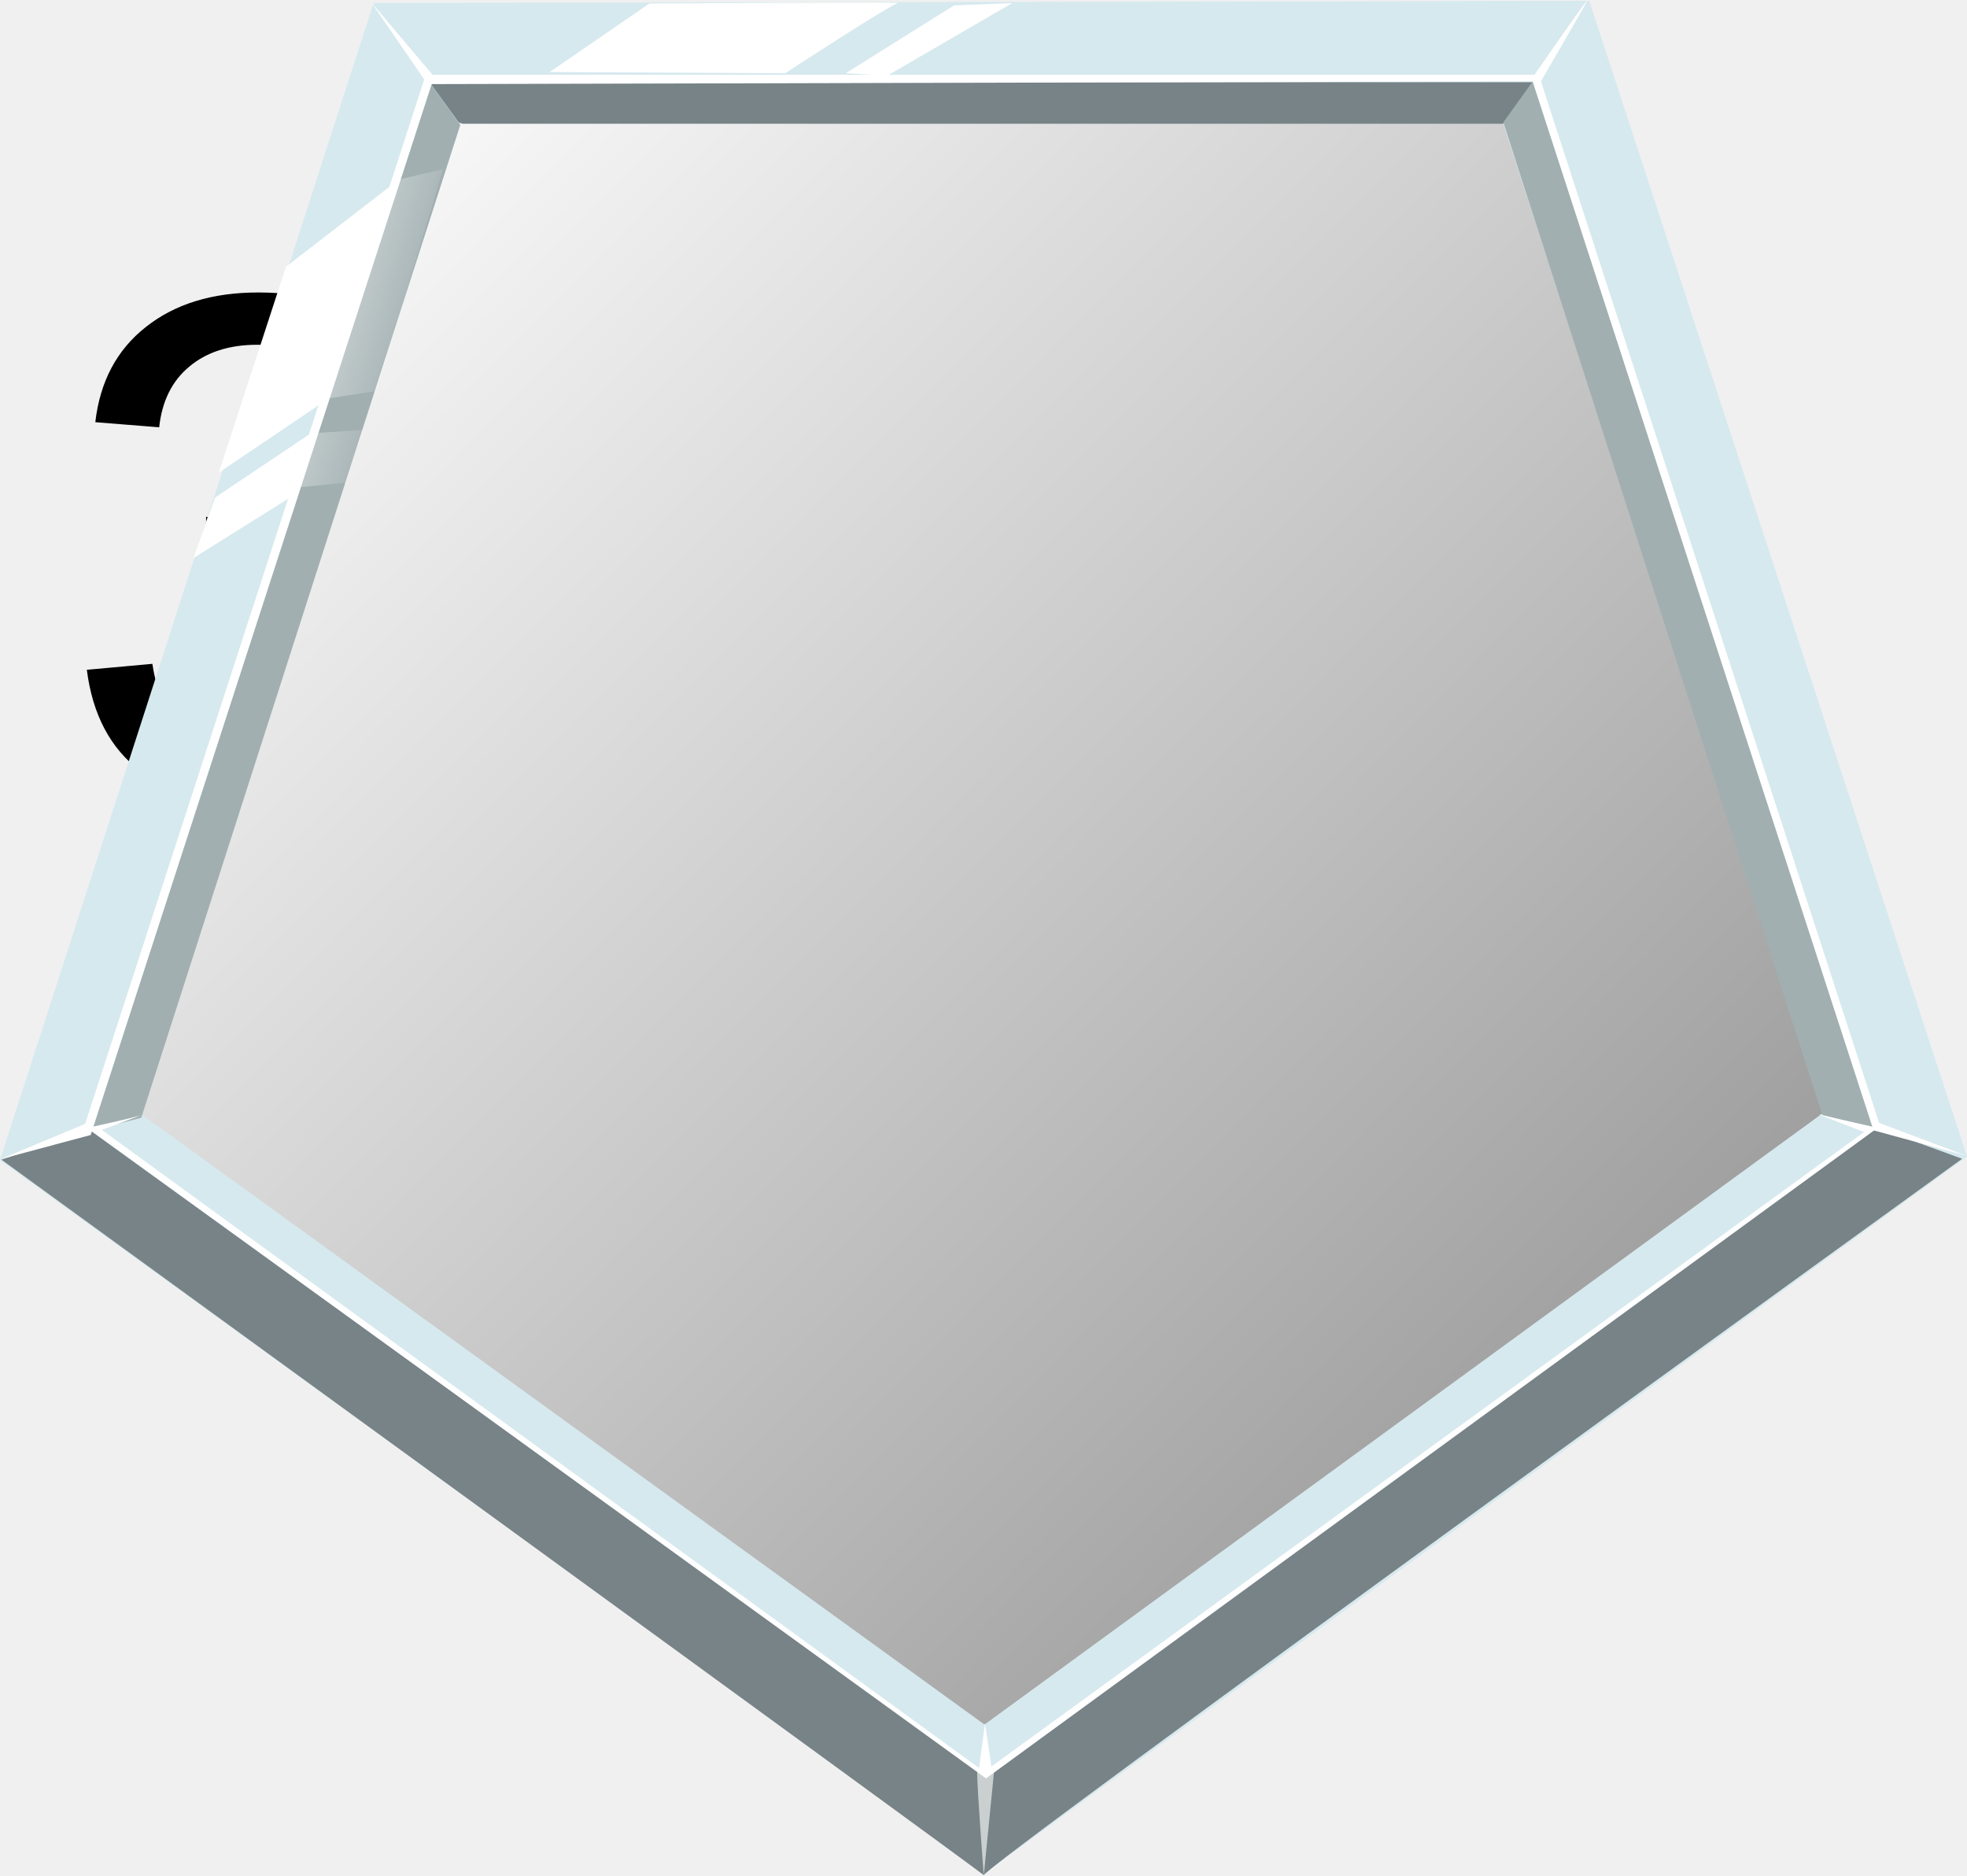
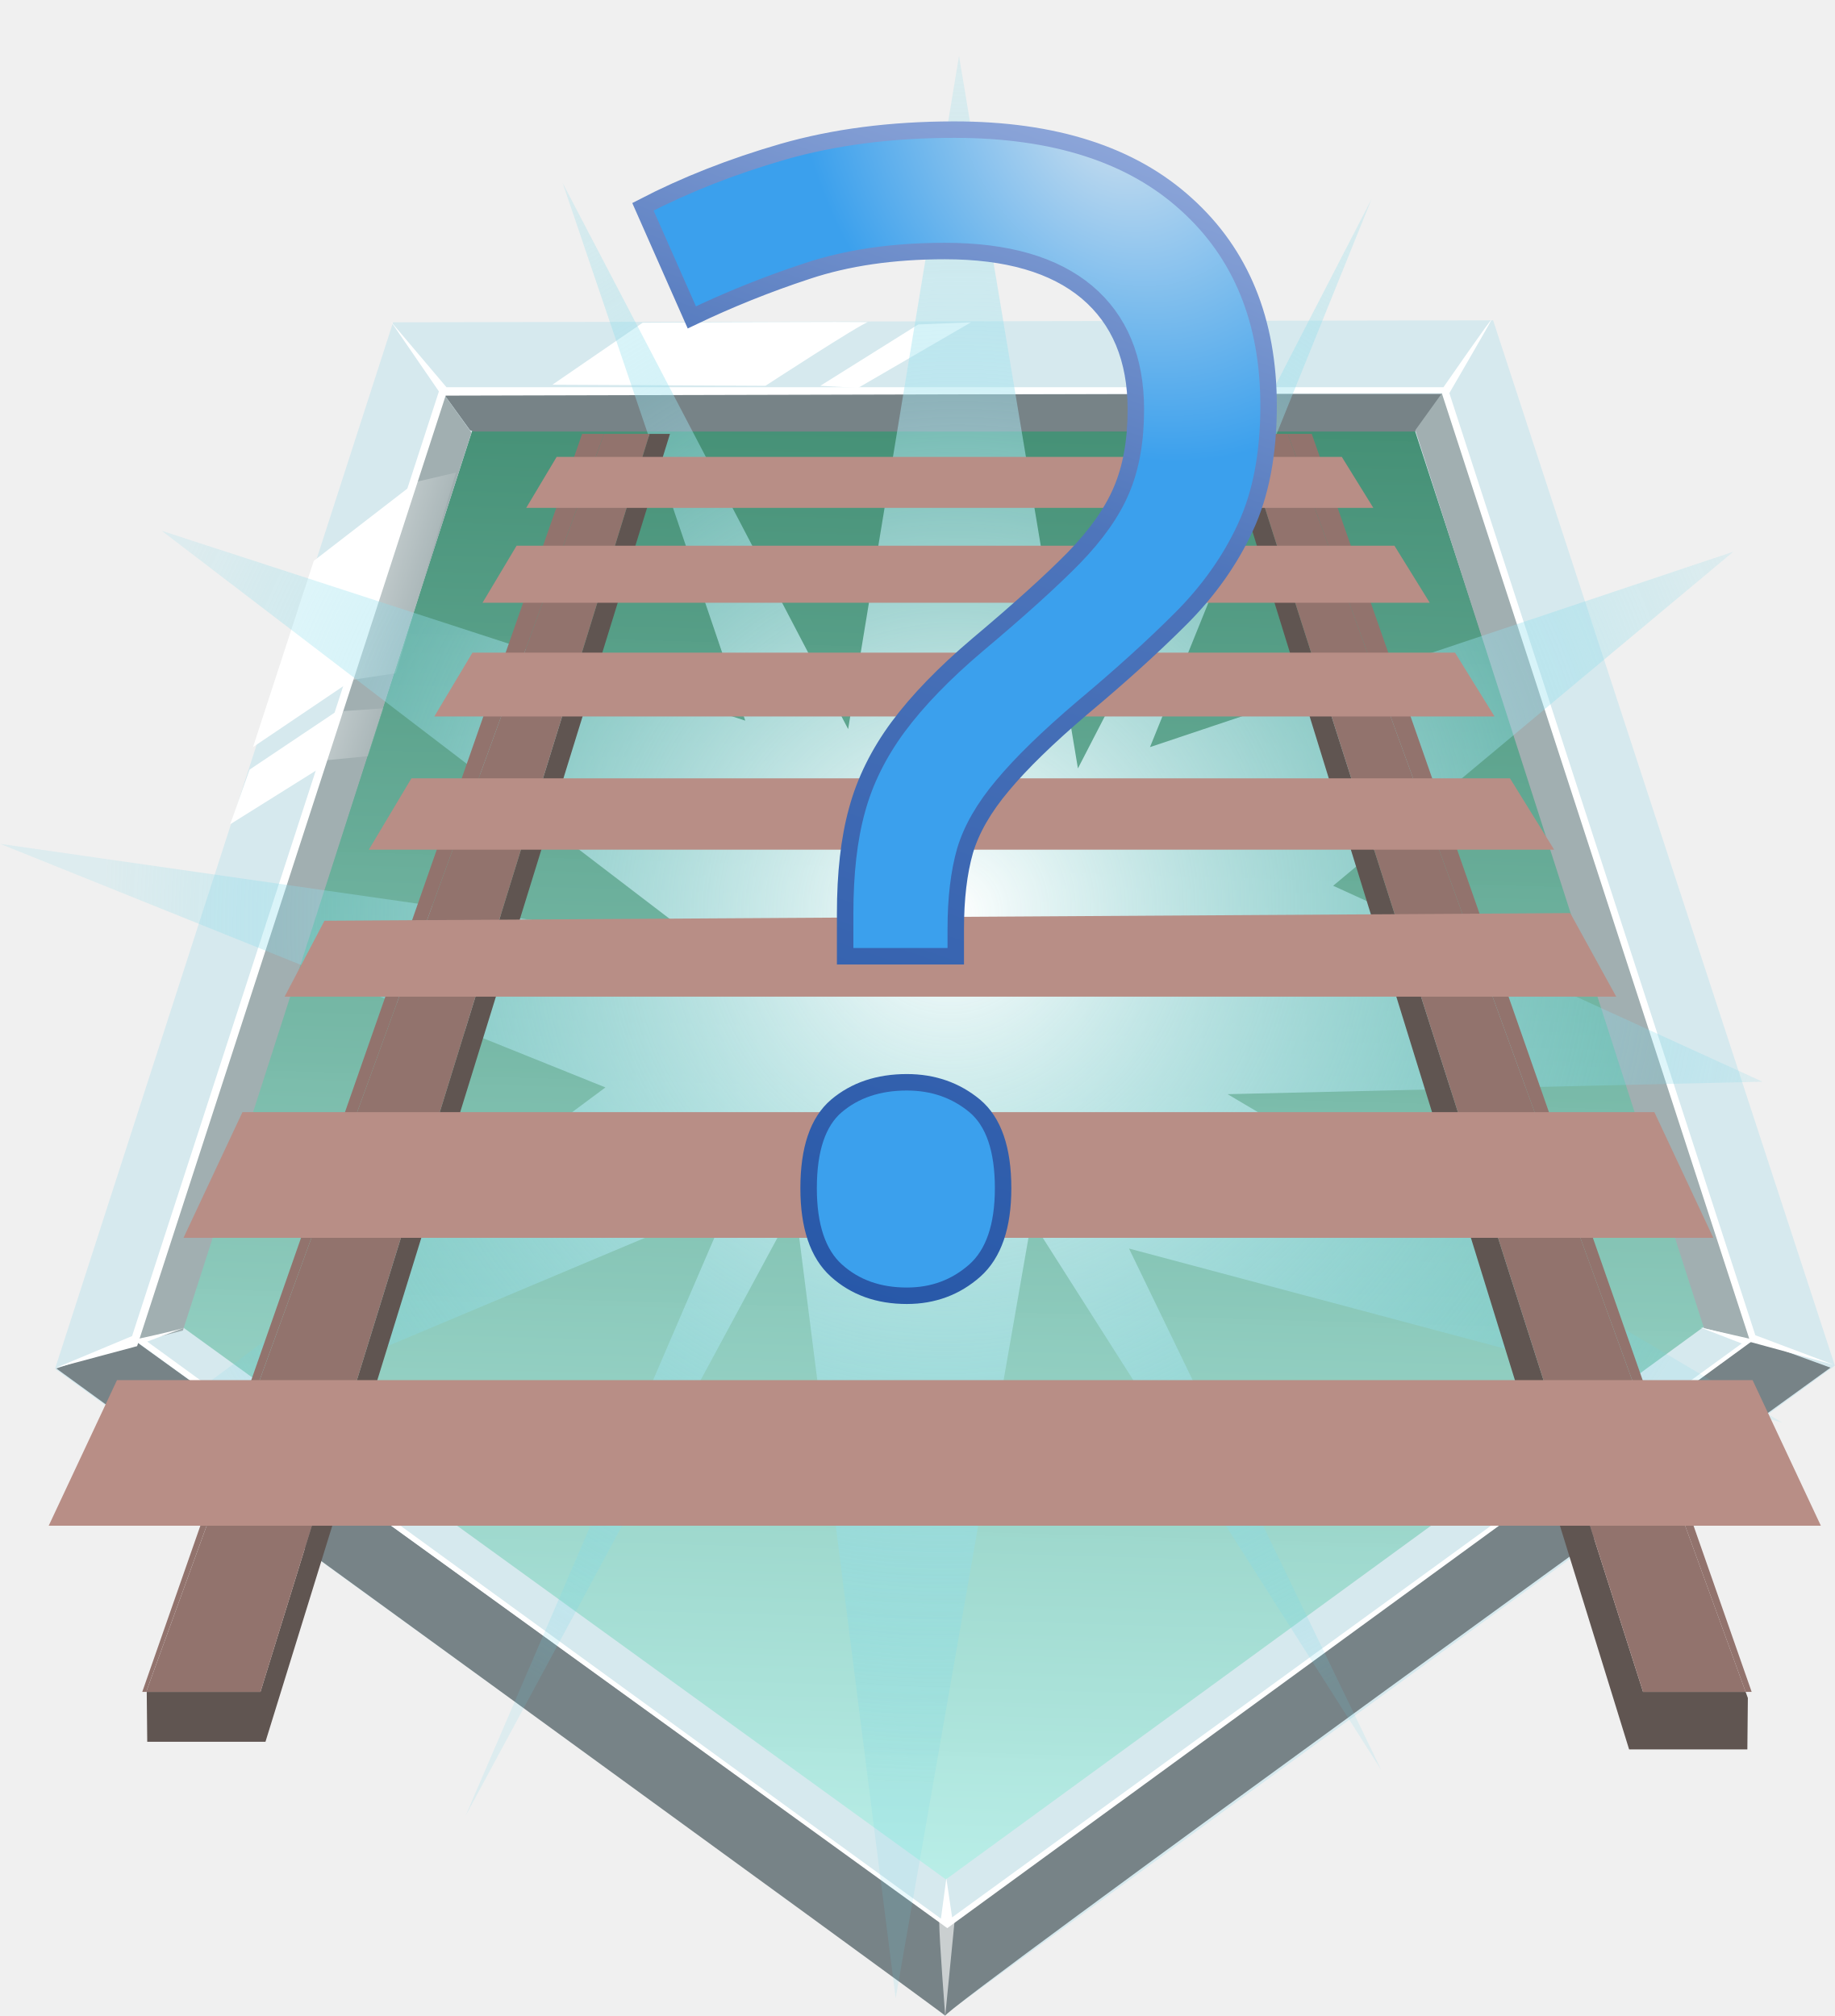
- <svg xmlns="http://www.w3.org/2000/svg" xmlns:xlink="http://www.w3.org/1999/xlink" width="108.76" height="103.69" viewBox="0 0 108.76 103.69" version="1.1" id="svg1">
+ <svg xmlns="http://www.w3.org/2000/svg" xmlns:xlink="http://www.w3.org/1999/xlink" width="112.124" height="123.221" viewBox="0 0 112.124 123.221" version="1.1" id="svg1" xml:space="preserve">
  <defs id="defs1">
+     <linearGradient id="linearGradient77">
+       <stop style="stop-color:#ffffff;stop-opacity:1;" offset="0" id="stop37" />
+       <stop style="stop-color:#69d3e6;stop-opacity:0.137;" offset="1" id="stop38" />
+     </linearGradient>
+     <linearGradient id="linearGradient174">
+       <stop style="stop-color:#2556a7;stop-opacity:1;" offset="0" id="stop175" />
+       <stop style="stop-color:#4e75bb;stop-opacity:1;" offset="0.552" id="stop177" />
+       <stop style="stop-color:#c2cff3;stop-opacity:1;" offset="1" id="stop176" />
+     </linearGradient>
+     <linearGradient id="linearGradient173">
+       <stop style="stop-color:#d0e1ee;stop-opacity:1;" offset="0" id="stop174" />
+       <stop style="stop-color:#3ba0ed;stop-opacity:1;" offset="1" id="stop173" />
+     </linearGradient>
+     <rect x="39.582" y="10.004" width="49.587" height="59.156" id="rect168" />
+     <linearGradient id="linearGradient516">
+       <stop style="stop-color:#c5f9f5;stop-opacity:0.969;" offset="0" id="stop516" />
+       <stop style="stop-color:#3c896d;stop-opacity:1;" offset="1" id="stop515" />
+     </linearGradient>
    <linearGradient id="linearGradient58">
      <stop style="stop-color:#ffffff;stop-opacity:1;" offset="0" id="stop55" />
      <stop style="stop-color:#ffffff;stop-opacity:0;" offset="0.669" id="stop58" />
    </linearGradient>
    <linearGradient id="linearGradient409">
      <stop style="stop-color:#ffffff;stop-opacity:1;" offset="0" id="stop409" />
      <stop style="stop-color:#ffffff;stop-opacity:0;" offset="0.669" id="stop410" />
    </linearGradient>
-     <linearGradient id="linearGradient396">
-       <stop style="stop-color:#838383;stop-opacity:1;" offset="0" id="stop396" />
-       <stop style="stop-color:#ffffff;stop-opacity:1;" offset="1" id="stop397" />
-     </linearGradient>
-     <linearGradient xlink:href="#linearGradient396" id="linearGradient66" gradientUnits="userSpaceOnUse" x1="-45.868" y1="-24.986" x2="38.948" y2="58.561" />
+     <linearGradient xlink:href="#linearGradient516" id="linearGradient66" gradientUnits="userSpaceOnUse" x1="-3.062" y1="-27.133" x2="-5.721" y2="68.663" />
    <linearGradient xlink:href="#linearGradient58" id="linearGradient67" gradientUnits="userSpaceOnUse" x1="17.318" y1="33.046" x2="34.495" y2="37.993" />
    <linearGradient xlink:href="#linearGradient409" id="linearGradient68" gradientUnits="userSpaceOnUse" gradientTransform="translate(-4.426524,14.00864)" x1="17.318" y1="33.046" x2="34.495" y2="37.993" />
+     <linearGradient id="swatch6">
+       <stop style="stop-color:#000000;stop-opacity:1;" offset="0" id="stop6" />
+     </linearGradient>
+     <radialGradient xlink:href="#linearGradient173" id="radialGradient174" cx="55.509" cy="31.389" fx="55.509" fy="31.389" r="9.082" gradientTransform="matrix(0.8491496,-0.5281523,0.654671,1.052563,-13.2185,18.69159)" gradientUnits="userSpaceOnUse" />
+     <linearGradient xlink:href="#linearGradient174" id="linearGradient176" x1="40.481" y1="58.217" x2="55.914" y2="13.495" gradientUnits="userSpaceOnUse" />
+     <radialGradient xlink:href="#linearGradient77" id="radialGradient37" gradientUnits="userSpaceOnUse" gradientTransform="matrix(1,0,0,1.011342,0,-0.09917019)" cx="18.79" cy="8.969" fx="18.79" fy="8.969" r="8.519" />
  </defs>
-   <g id="g10" style="display:inline" transform="translate(-4.909535,-18.22133)">
-     <text xml:space="preserve" style="font-size:40px;writing-mode:lr-tb;direction:ltr;fill:#000000;fill-opacity:1;stroke:none;stroke-width:2.891;stroke-dasharray:8.674, 2.891;stroke-dashoffset:9.831" x="8.179" y="62.327" id="text10">
-       <tspan id="tspan10" x="8.179" y="62.327" style="font-style:normal;font-variant:normal;font-weight:normal;font-stretch:normal;font-size:40px;font-family:Arial;-inkscape-font-specification:Arial;fill:#000000;fill-opacity:1;stroke:none">307</tspan>
-     </text>
+   <g id="g10" style="display:inline" transform="translate(-1.545784,1.310386)">
    <g id="g24" style="display:inline" transform="translate(0,-2)">
      <path style="fill:url(#linearGradient66);fill-opacity:1;stroke:#d6e9ee;stroke-width:5.969;stroke-dasharray:none;stroke-dashoffset:9.831;stroke-opacity:1" id="path1" d="M 25.706,65.51 -30.413,65.665 -47.902,12.341 -2.592,-20.77 42.9,12.09 Z" transform="matrix(-1.111854,-0.00108593,0.00108593,-1.111854,56.49339,96.56755)" />
      <g id="g13">
        <path style="fill:#778387;fill-opacity:1;stroke:none;stroke-width:5.969;stroke-dasharray:none;stroke-dashoffset:9.831;stroke-opacity:1" d="m 30.27,26.988 -1.608,-2.221 h 61.036 l -1.685,2.297 H 30.5 Z" id="path2" />
        <path style="fill:#778387;fill-opacity:1;stroke:none;stroke-width:5.969;stroke-dasharray:none;stroke-dashoffset:9.831;stroke-opacity:1" d="M 113.4,84.283 108.689,82.566 59.402,118.457 9.868,82.696 4.987,84.332 c 0,0 54.731,39.769 54.322,39.564 -0.409,-0.205 54.092,-39.613 54.092,-39.613 z" id="path3" />
        <path style="fill:#a1afb1;fill-opacity:1;stroke:none;stroke-width:5.969;stroke-dasharray:none;stroke-dashoffset:9.831;stroke-opacity:1" d="M 30.357,27.132 12.72,82.016 9.883,82.743 28.652,24.762 Z" id="path4" />
        <path style="fill:#a1afb1;fill-opacity:1;stroke:none;stroke-width:5.969;stroke-dasharray:none;stroke-dashoffset:9.831;stroke-opacity:1" d="m 88.034,26.981 17.637,54.883 2.837,0.727 -18.769,-57.981 z" id="path5" />
      </g>
      <g id="g23">
        <path style="fill:#ffffff;fill-opacity:1;stroke:none;stroke-width:5.969;stroke-dasharray:none;stroke-dashoffset:9.831;stroke-opacity:1" d="m 9.925,82.968 -4.983,1.336 4.675,-1.952 18.749,-57.738 -2.928,-4.264 3.39,4.007 h 60.923 c 0,0 3.133,-4.52 2.928,-4.109 -0.205,0.411 -2.568,4.469 -2.568,4.469 l 18.698,57.584 4.777,1.798 -5.085,-1.387 -18.852,-57.995 -60.871,0.154 z" id="path13" />
        <path style="fill:#ffffff;fill-opacity:0.613;stroke:none;stroke-width:5.969;stroke-dasharray:none;stroke-dashoffset:9.831;stroke-opacity:1" d="m 58.939,118.179 c 0,1.014 0.366,5.732 0.366,5.732 l 0.577,-5.851" id="path14" />
        <path style="fill:#ffffff;fill-opacity:1;stroke:none;stroke-width:5.969;stroke-dasharray:none;stroke-dashoffset:9.831;stroke-opacity:1" d="M 12.836,81.828 C 12.434,82 9.734,82.575 9.734,82.575 l 49.697,35.965 49.295,-35.965 -3.275,-0.747 2.528,0.977 -48.252,35.077 -0.353,-2.387 -0.331,2.466 -48.503,-35.272 z" id="path15" />
        <path style="display:inline;fill:#ffffff;fill-opacity:1;stroke:none;stroke-width:6;stroke-dasharray:none;stroke-dashoffset:3.4;stroke-opacity:1" d="m 40.817,20.416 -5.516,3.788 13.019,0.066 c 0,0 5.852,-3.814 6.246,-3.879 0.395,-0.066 -13.749,0.025 -13.749,0.025 z" id="path16" />
        <path style="display:inline;fill:#ffffff;fill-opacity:1;stroke:none;stroke-width:6;stroke-dasharray:none;stroke-dashoffset:3.4;stroke-opacity:1" d="m 57.656,20.522 -5.983,3.748 2.301,0.132 6.904,-4.011 z" id="path17" />
        <path style="display:inline;fill:url(#linearGradient67);stroke:none;stroke-width:6;stroke-dasharray:none;stroke-dashoffset:3.4;stroke-opacity:1" d="m 29.404,29.576 -2.439,0.569 -3.867,12.095 2.639,-0.403 z" id="path18" />
        <path style="display:inline;fill:url(#linearGradient68);fill-opacity:1;stroke:none;stroke-width:6;stroke-dasharray:none;stroke-dashoffset:3.4;stroke-opacity:1" d="m 24.977,43.984 -2.439,0.17 -1.367,3.033 2.866,-0.279 z" id="path21" />
        <path style="display:inline;fill:#ffffff;fill-opacity:1;stroke:none;stroke-width:6;stroke-dasharray:none;stroke-dashoffset:3.4;stroke-opacity:1" d="m 20.72,34.969 6.246,-4.824 -3.867,12.095 -6.092,4.112 z" id="path22" />
        <path style="display:inline;fill:#ffffff;fill-opacity:1;stroke:none;stroke-width:6;stroke-dasharray:none;stroke-dashoffset:3.4;stroke-opacity:1" d="m 16.799,47.729 5.315,-3.562 -0.677,3.256 -5.826,3.647 z" id="path23" />
      </g>
    </g>
+     <path style="display:inline;fill:url(#radialGradient37);stroke:none;stroke-width:2.791;stroke-dasharray:8.373, 2.791;stroke-dashoffset:9.489;stroke-opacity:1" id="path37" d="M 15.144,10.22 10.451,9.46 15.622,7.961 9.361,6.262 l 6.813,-0.027 -3.83,-4.322 4.853,4.341 -0.728,-7.767 3.068,7.301 1.597,-6.674 -0.953,6.533 5.533,-4.231 -4.022,5.004 6.53,0.76 -7.107,0.854 6.36,2.547 -6.177,-0.304 3.193,4.654 -4.216,-4.469 0.695,6.703 -3.034,-6.485 -1.357,6.187 0.712,-5.798 -5.16,3.368 z" transform="matrix(-5.852481,-1.5846,1.61756,-5.974214,155.1089,137.8823)" />
+     <path d="M 42.485,25.209 H 41.237 L 17.463,102.099 h -6.951 l 0.031,3.049 h 7.225 z" style="fill:#605551;stroke-width:0.5" id="path52" />
+     <path d="M 38.455,25.209 H 37.119 L 10.239,102.099 h 0.273 v -0.094 z" style="fill:#92736d;stroke-width:0.5" id="path54" />
+     <path d="m 41.237,25.209 h -2.781 l -27.943,76.797 v 0.094 h 6.951 z" style="fill:#92736d;stroke-width:0.5" id="path53" />
+     <path d="m 77.397,25.209 h -1.162 l 24.861,80.408 h 7.225 l 0.031,-3.143 -0.137,-0.375 h -6.268 z" style="fill:#605551;stroke-width:0.5" id="path51" />
+     <path d="m 80.237,25.209 h -2.84 l 24.551,76.891 h 6.268 z" style="fill:#92736d;stroke-width:0.5" id="path48" />
+     <path d="m 81.703,25.209 h -1.467 l 27.979,76.891 h 0.369 z" style="fill:#92736d;stroke-width:0.5" id="path46" />
+     <path id="rect54" d="m 8.695,83.045 99.946,10e-7 4.171,8.897 H 4.523 Z" style="fill:#b88e86;fill-opacity:1;stroke-width:0.5" />
+     <path id="path55" d="m 16.361,66.666 86.278,10e-7 3.601,7.68 H 12.76 Z" style="fill:#b88e86;fill-opacity:1;stroke-width:0.432" />
+     <path id="path56" d="m 21.373,54.967 76.125,-0.468 2.811,5.109 H 18.937 Z" style="fill:#b88e86;fill-opacity:1;stroke-width:0.331" />
+     <path id="path57" d="m 26.687,46.262 67.13,10e-7 2.696,4.36 H 24.085 Z" style="fill:#b88e86;fill-opacity:1;stroke-width:0.277" />
+     <path id="path165" d="m 30.415,38.581 60.044,1e-6 2.412,3.9 H 28.087 Z" style="fill:#b88e86;fill-opacity:1;stroke-width:0.248" />
+     <path id="path166" d="m 33.112,32.046 53.646,1e-6 2.155,3.484 H 31.032 Z" style="fill:#b88e86;fill-opacity:1;stroke-width:0.221" />
+     <path id="path167" d="m 35.562,26.615 47.977,1e-6 1.927,3.116 h -51.764 z" style="fill:#b88e86;fill-opacity:1;stroke-width:0.198" />
+     <text xml:space="preserve" transform="matrix(2.012209,0,0,2.012209,-39.97688,-39.67625)" id="text167" style="font-style:normal;font-variant:normal;font-weight:normal;font-stretch:condensed;font-size:48px;font-family:'Bernard MT Condensed';-inkscape-font-specification:'Bernard MT Condensed,  Condensed';writing-mode:lr-tb;direction:ltr;white-space:pre;shape-inside:url(#rect168);fill:url(#radialGradient174);fill-opacity:1;stroke:url(#linearGradient176);stroke-width:0.5">
+       <tspan x="39.582" y="57.754" id="tspan1">?</tspan>
+     </text>
  </g>
</svg>
